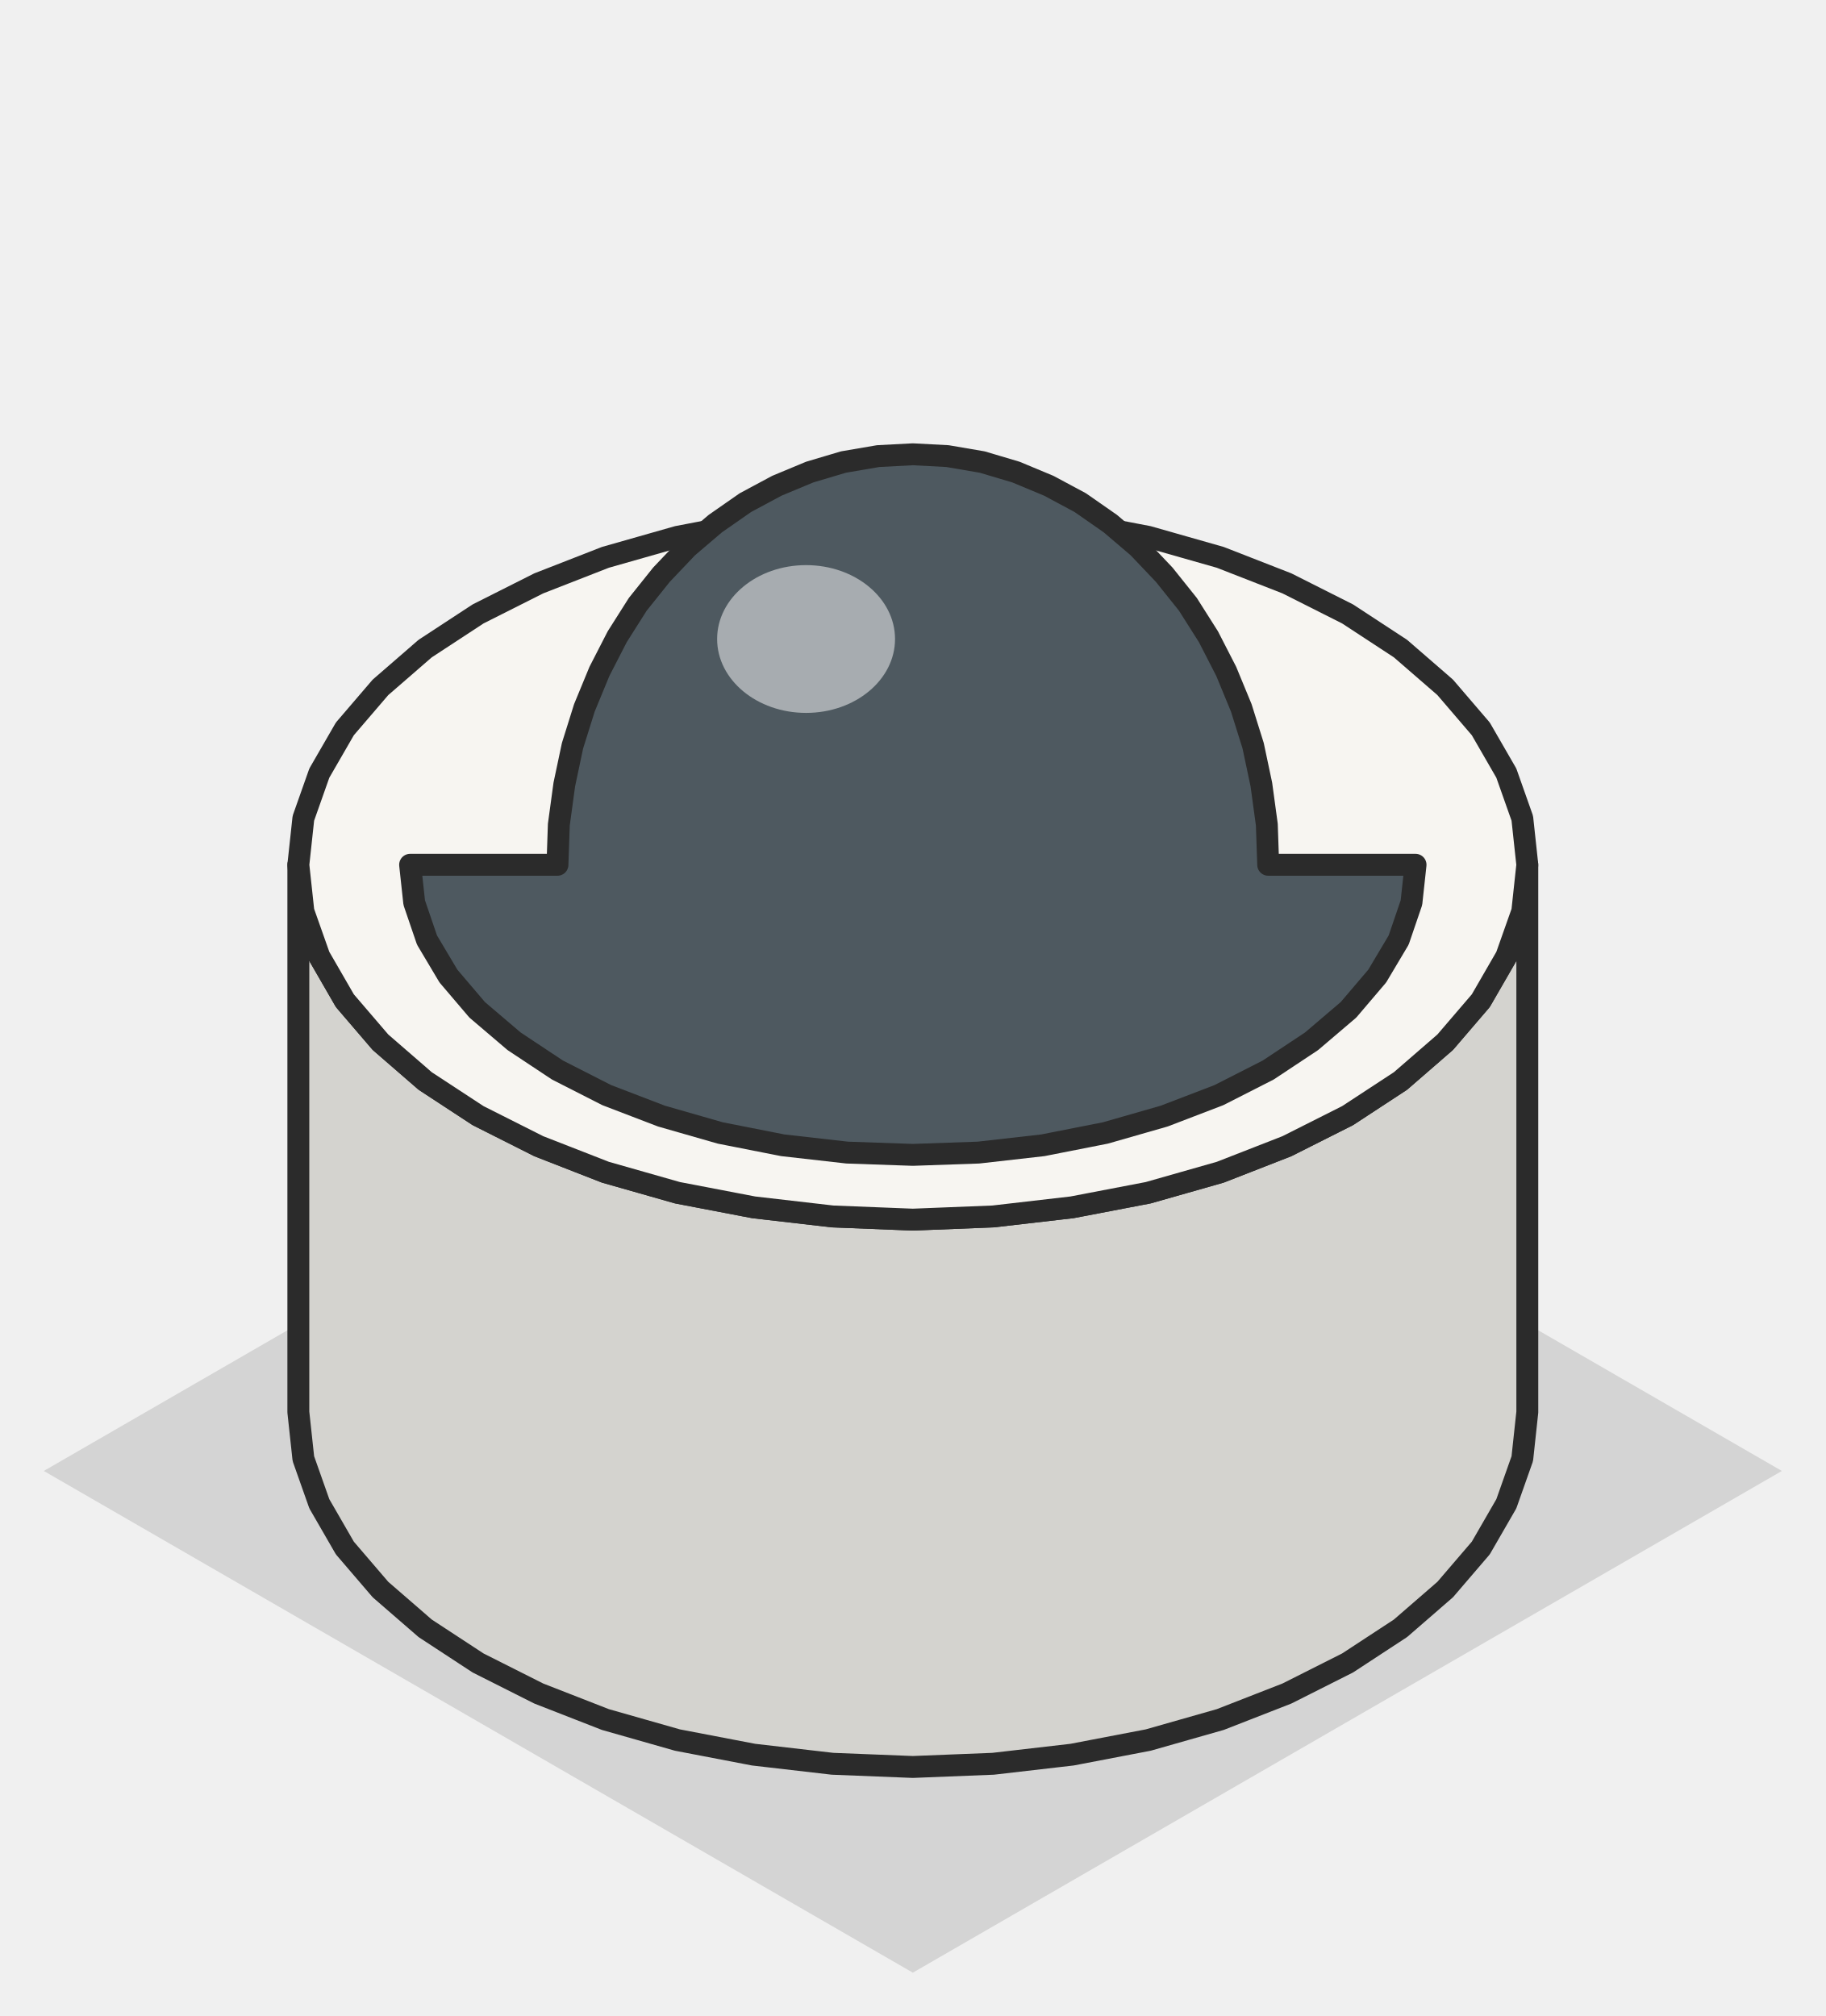
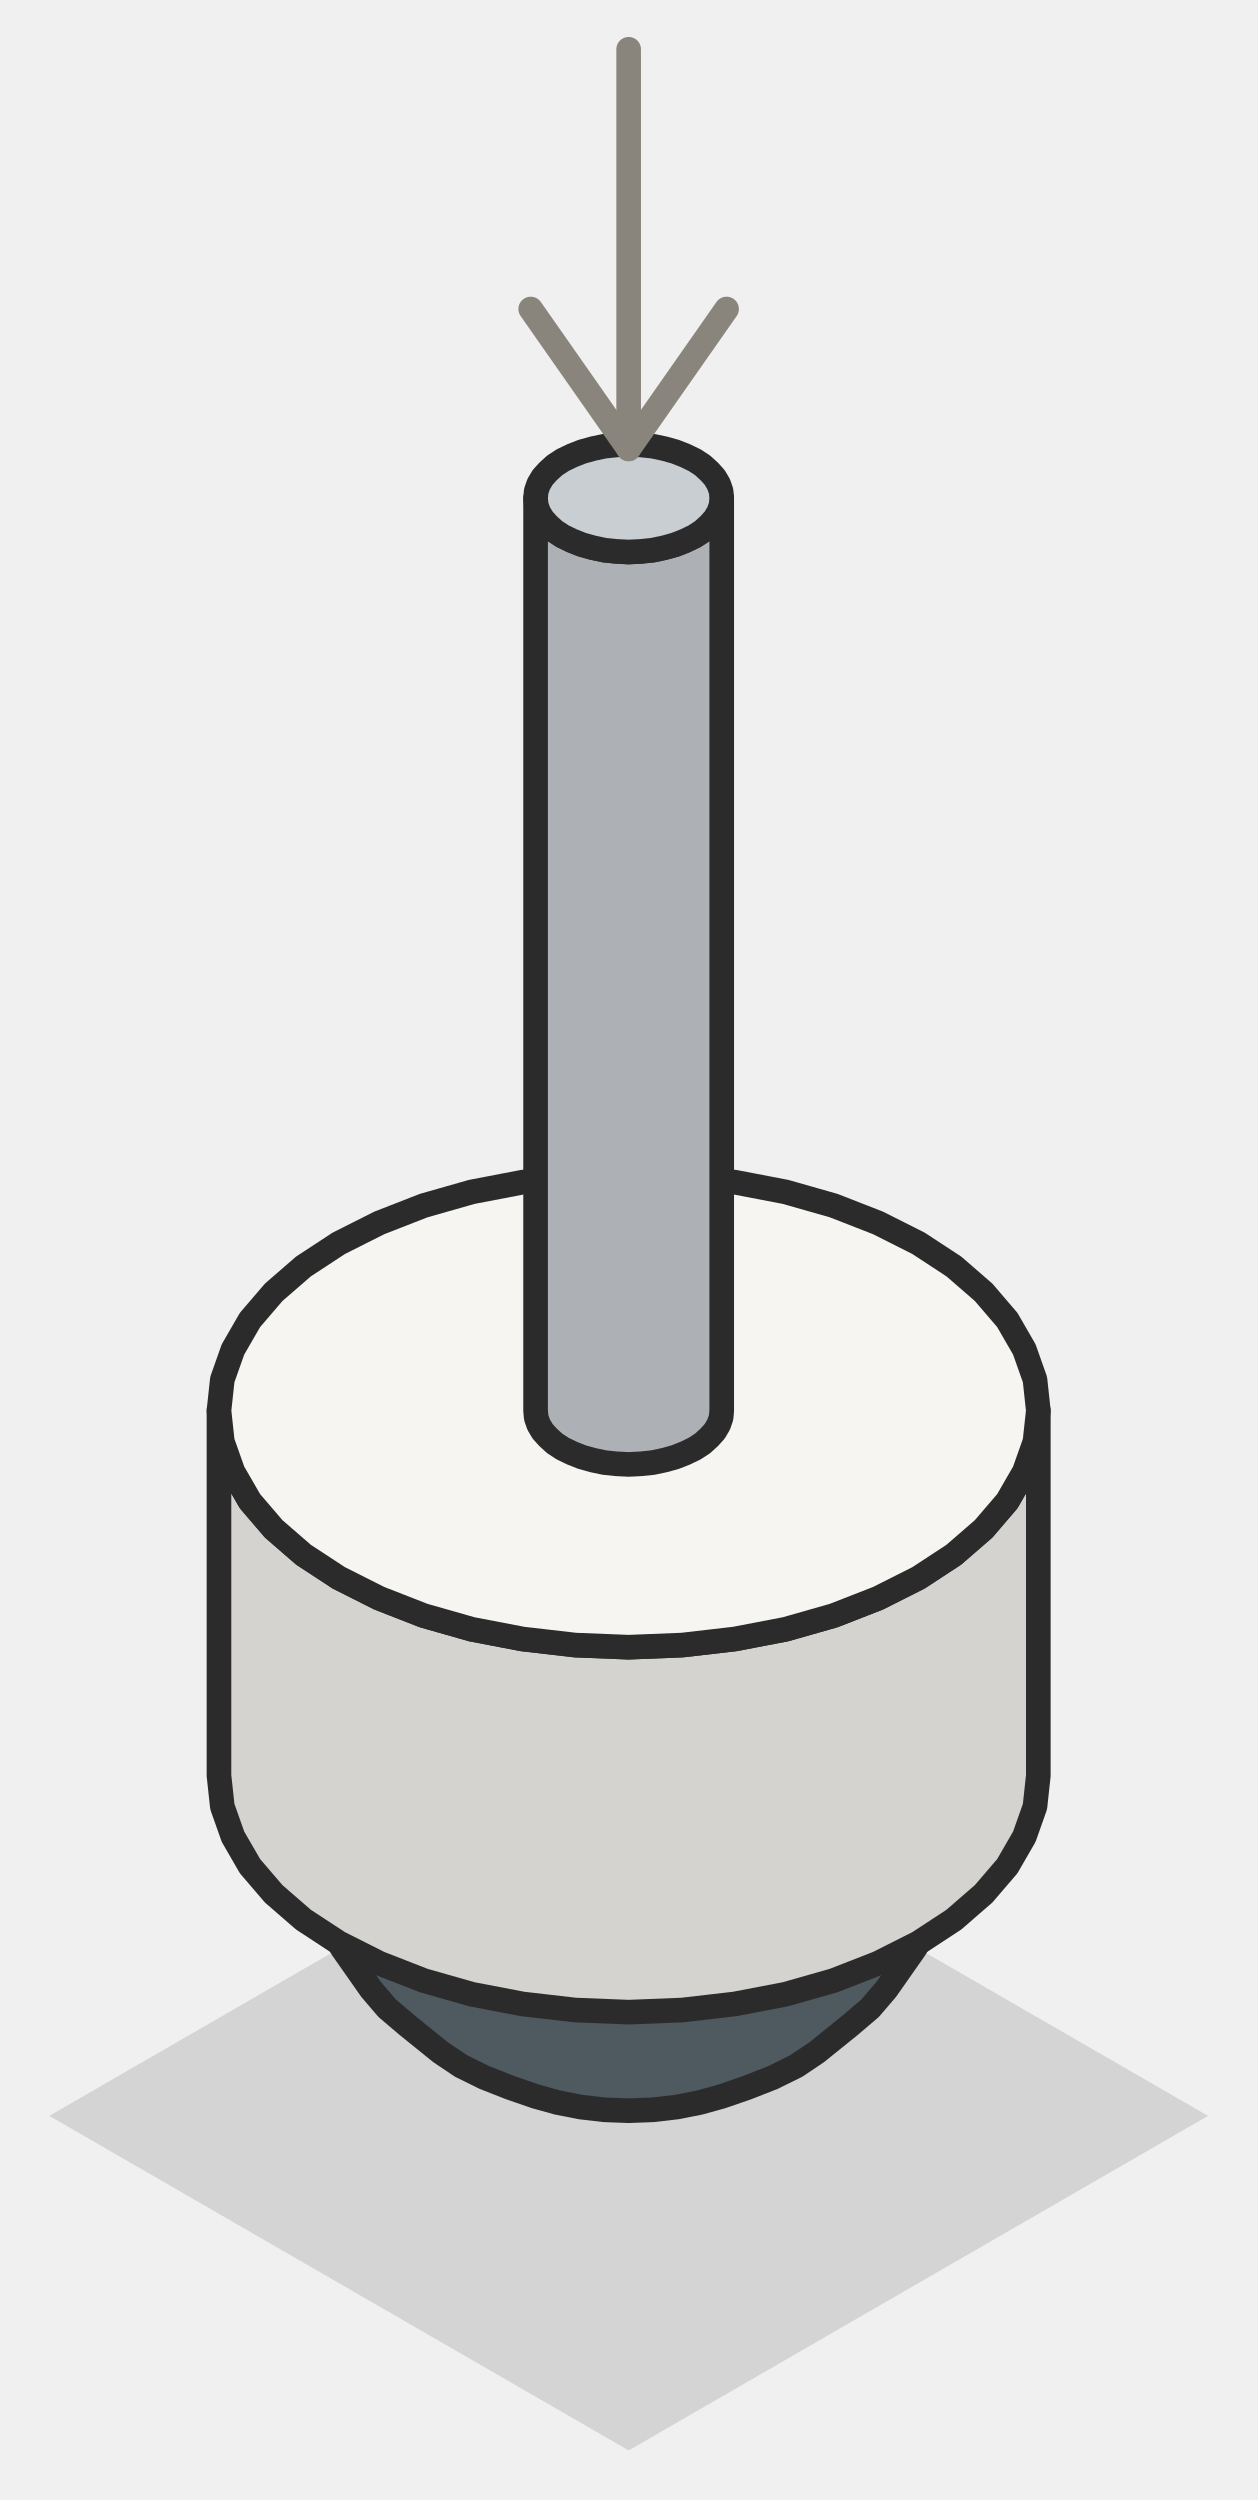
- <svg xmlns="http://www.w3.org/2000/svg" viewBox="-20.01 -19.96 40.02 44.2" stroke-linejoin="round" stroke-linecap="round">
-   <polygon points="0,1.29 19.05,12.29 0,23.29 -19.05,12.29" fill="#000" fill-opacity="0.12" />
-   <polygon points="-13.47,11 -13.36,12.02 -13.01,13.01 -12.45,13.98 -11.67,14.89 -10.69,15.74 -9.53,16.5 -8.2,17.17 -6.74,17.74 -5.16,18.19 -3.49,18.51 -1.76,18.71 0,18.78 1.76,18.71 3.49,18.51 5.16,18.19 6.74,17.74 8.2,17.17 9.53,16.5 9.53,16.5 10.69,15.74 11.67,14.89 12.45,13.98 13.01,13.01 13.36,12.02 13.47,11 13.47,-1 13.36,0.02 13.01,1.01 12.45,1.98 11.67,2.89 10.69,3.74 9.53,4.5 9.53,4.5 8.2,5.17 6.74,5.74 5.16,6.19 3.49,6.51 1.76,6.71 0,6.78 -1.76,6.71 -3.49,6.51 -5.16,6.19 -6.74,5.74 -8.2,5.17 -9.53,4.5 -10.69,3.74 -11.67,2.89 -12.45,1.98 -13.01,1.01 -13.36,0.02 -13.47,-1" fill="#d4d3cf" stroke="#2b2b2b" stroke-width="0.48" />
-   <polygon points="9.53,4.5 8.2,5.17 6.74,5.74 5.16,6.19 3.49,6.51 1.76,6.71 0,6.78 -1.76,6.71 -3.49,6.51 -5.16,6.19 -6.74,5.74 -8.2,5.17 -9.53,4.5 -10.69,3.74 -11.67,2.89 -12.45,1.98 -13.01,1.01 -13.36,0.02 -13.47,-1 -13.36,-2.02 -13.01,-3.01 -12.45,-3.98 -11.67,-4.89 -10.69,-5.74 -9.53,-6.5 -8.2,-7.17 -6.74,-7.74 -5.16,-8.19 -3.49,-8.51 -1.76,-8.71 0,-8.78 1.76,-8.71 3.49,-8.51 5.16,-8.19 6.74,-7.74 8.2,-7.17 9.53,-6.5 10.69,-5.74 11.67,-4.89 12.45,-3.98 13.01,-3.01 13.36,-2.02 13.47,-1 13.36,0.02 13.01,1.01 12.45,1.98 11.67,2.89 10.69,3.74 9.53,4.5" fill="#f7f5f1" stroke="#2b2b2b" stroke-width="0.48" />
-   <polygon points="-11.02,-1 -10.93,-0.17 -10.65,0.65 -10.18,1.44 -9.55,2.18 -8.74,2.87 -7.79,3.5 -6.71,4.05 -5.51,4.51 -4.22,4.88 -2.85,5.15 -1.44,5.31 0,5.36 1.44,5.31 2.85,5.15 4.22,4.88 5.51,4.51 6.71,4.05 7.79,3.5 7.79,3.5 8.74,2.87 9.55,2.18 10.18,1.44 10.65,0.65 10.93,-0.17 11.02,-1 7.79,-1 7.76,-1.88 7.64,-2.76 7.46,-3.61 7.2,-4.44 6.87,-5.24 6.48,-6 6.03,-6.71 5.51,-7.36 4.94,-7.96 4.33,-8.48 3.67,-8.94 2.98,-9.31 2.26,-9.61 1.52,-9.83 0.76,-9.96 0,-10 -0.76,-9.96 -1.52,-9.83 -2.26,-9.61 -2.98,-9.31 -3.67,-8.94 -4.33,-8.48 -4.94,-7.96 -5.51,-7.36 -6.03,-6.71 -6.48,-6 -6.87,-5.24 -7.2,-4.44 -7.46,-3.61 -7.64,-2.76 -7.76,-1.88 -7.79,-1" fill="#4e5960" stroke="#2b2b2b" stroke-width="0.48" />
-   <ellipse cx="-2.34" cy="-5.95" rx="1.95" ry="1.62" fill="#fff" fill-opacity="0.5" />
+ <svg xmlns="http://www.w3.org/2000/svg" viewBox="-20.67 -56.38 41.35 82.2" stroke-linejoin="round" stroke-linecap="round">
+   <polygon points="0,2.19 19.05,13.19 0,24.19 -19.05,13.19" fill="#000" fill-opacity="0.12" />
+   <polygon points="-11.02,2 -10.93,1.17 -10.65,0.35 -10.18,-0.44 -9.55,-1.18 -8.74,-1.87 -7.79,-2.5 -6.71,-3.05 -5.51,-3.51 -4.22,-3.88 -2.85,-4.15 -1.44,-4.31 0,-4.36 1.44,-4.31 2.85,-4.15 4.22,-3.88 5.51,-3.51 6.71,-3.05 7.79,-2.5 8.74,-1.87 9.55,-1.18 10.18,-0.44 10.65,0.35 10.93,1.17 11.02,2 10.93,2.83 10.72,4.57 10.44,5.37 9.84,6.97 9.41,7.69 8.47,9.03 7.94,9.65 7.27,10.22 6.18,11.1 5.51,11.55 4.74,11.93 3.9,12.26 3.06,12.55 2.34,12.75 1.58,12.9 0.8,12.99 0,13.02 -0.8,12.99 -1.58,12.9 -2.34,12.75 -3.06,12.55 -3.9,12.26 -4.74,11.93 -5.51,11.55 -6.18,11.1 -7.27,10.22 -7.94,9.65 -8.47,9.03 -9.41,7.69 -9.84,6.97 -10.44,5.37 -10.72,4.57 -10.93,2.83" fill="#4e5960" stroke="#2b2b2b" stroke-width="0.81" />
+   <polygon points="7.79,6.5 6.71,7.05 5.51,7.51 4.22,7.88 2.85,8.15 1.44,8.31 0,8.36 -1.44,8.31 -2.85,8.15 -4.22,7.88 -5.51,7.51 -6.71,7.05 -7.79,6.5 -8.74,5.87 -9.55,5.18 -10.18,4.44 -10.65,3.65 -10.93,2.83 -11.02,2 -10.93,1.17 -10.65,0.35 -10.18,-0.44 -9.55,-1.18 -8.74,-1.87 -7.79,-2.5 -6.71,-3.05 -5.51,-3.51 -4.22,-3.88 -2.85,-4.15 -1.44,-4.31 0,-4.36 1.44,-4.31 2.85,-4.15 4.22,-3.88 5.51,-3.51 6.71,-3.05 7.79,-2.5 8.74,-1.87 9.55,-1.18 10.18,-0.44 10.65,0.35 10.93,1.17 11.02,2 10.93,2.83 10.65,3.65 10.18,4.44 9.55,5.18 8.74,5.87 7.79,6.5" fill="#5b6770" stroke="#2b2b2b" stroke-width="0.81" />
+   <ellipse cx="-2.34" cy="7.4" rx="1.95" ry="1.62" fill="#fff" fill-opacity="0.5" />
+   <polygon points="-13.47,2 -13.36,3.02 -13.01,4.01 -12.45,4.98 -11.67,5.89 -10.69,6.74 -9.53,7.5 -8.2,8.17 -6.74,8.74 -5.16,9.19 -3.49,9.51 -1.76,9.71 0,9.78 1.76,9.71 3.49,9.51 5.16,9.19 6.74,8.74 8.2,8.17 9.53,7.5 9.53,7.5 10.69,6.74 11.67,5.89 12.45,4.98 13.01,4.01 13.36,3.02 13.47,2 13.47,-10 13.36,-8.98 13.01,-7.99 12.45,-7.02 11.67,-6.11 10.69,-5.26 9.53,-4.5 9.53,-4.5 8.2,-3.83 6.74,-3.26 5.16,-2.81 3.49,-2.49 1.76,-2.29 0,-2.22 -1.76,-2.29 -3.49,-2.49 -5.16,-2.81 -6.74,-3.26 -8.2,-3.83 -9.53,-4.5 -10.69,-5.26 -11.67,-6.11 -12.45,-7.02 -13.01,-7.99 -13.36,-8.98 -13.47,-10" fill="#d4d3cf" stroke="#2b2b2b" stroke-width="0.81" />
+   <polygon points="9.53,-4.5 8.2,-3.83 6.74,-3.26 5.16,-2.81 3.49,-2.49 1.76,-2.29 0,-2.22 -1.76,-2.29 -3.49,-2.49 -5.16,-2.81 -6.74,-3.26 -8.2,-3.83 -9.53,-4.5 -10.69,-5.26 -11.67,-6.11 -12.45,-7.02 -13.01,-7.99 -13.36,-8.98 -13.47,-10 -13.36,-11.02 -13.01,-12.01 -12.45,-12.98 -11.67,-13.89 -10.69,-14.74 -9.53,-15.5 -8.2,-16.17 -6.74,-16.74 -5.16,-17.19 -3.49,-17.51 -1.76,-17.71 0,-17.78 1.76,-17.71 3.49,-17.51 5.16,-17.19 6.74,-16.74 8.2,-16.17 9.53,-15.5 10.69,-14.74 11.67,-13.89 12.45,-12.98 13.01,-12.01 13.36,-11.02 13.47,-10 13.36,-8.98 13.01,-7.99 12.45,-7.02 11.67,-6.11 10.69,-5.26 9.53,-4.5" fill="#f7f5f1" stroke="#2b2b2b" stroke-width="0.81" />
+   <polygon points="-3.06,-10 -3.04,-9.77 -2.96,-9.54 -2.83,-9.32 -2.65,-9.12 -2.43,-8.92 -2.17,-8.75 -1.86,-8.6 -1.53,-8.47 -1.17,-8.37 -0.79,-8.29 -0.4,-8.25 0,-8.23 0.4,-8.25 0.79,-8.29 1.17,-8.37 1.53,-8.47 1.86,-8.6 2.17,-8.75 2.17,-8.75 2.43,-8.92 2.65,-9.12 2.83,-9.32 2.96,-9.54 3.04,-9.77 3.06,-10 3.06,-40 3.04,-39.77 2.96,-39.54 2.83,-39.32 2.65,-39.12 2.43,-38.92 2.17,-38.75 2.17,-38.75 1.86,-38.6 1.53,-38.47 1.17,-38.37 0.79,-38.29 0.4,-38.25 0,-38.23 -0.4,-38.25 -0.79,-38.29 -1.17,-38.37 -1.53,-38.47 -1.86,-38.6 -2.17,-38.75 -2.43,-38.92 -2.65,-39.12 -2.83,-39.32 -2.96,-39.54 -3.04,-39.77 -3.06,-40" fill="#adb1b5" stroke="#2b2b2b" stroke-width="0.81" />
+   <polygon points="2.17,-38.75 1.86,-38.6 1.53,-38.47 1.17,-38.37 0.79,-38.29 0.4,-38.25 0,-38.23 -0.4,-38.25 -0.79,-38.29 -1.17,-38.37 -1.53,-38.47 -1.86,-38.6 -2.17,-38.75 -2.43,-38.92 -2.65,-39.12 -2.83,-39.32 -2.96,-39.54 -3.04,-39.77 -3.06,-40 -3.04,-40.23 -2.96,-40.46 -2.83,-40.68 -2.65,-40.88 -2.43,-41.08 -2.17,-41.25 -1.86,-41.4 -1.53,-41.53 -1.17,-41.63 -0.79,-41.71 -0.4,-41.75 0,-41.77 0.4,-41.75 0.79,-41.71 1.17,-41.63 1.53,-41.53 1.86,-41.4 2.17,-41.25 2.43,-41.08 2.65,-40.88 2.83,-40.68 2.96,-40.46 3.04,-40.23 3.06,-40 3.04,-39.77 2.96,-39.54 2.83,-39.32 2.65,-39.12 2.43,-38.92 2.17,-38.75" fill="#c9ced3" stroke="#2b2b2b" stroke-width="0.81" />
+   <g data-facing="down" fill="none" stroke="#8a857c" stroke-width="0.81">
+     <polyline points="0,-54.76 0,-41.62" />
+     <polyline points="-3.22,-46.22 0,-41.62 3.22,-46.22" />
+   </g>
</svg>
